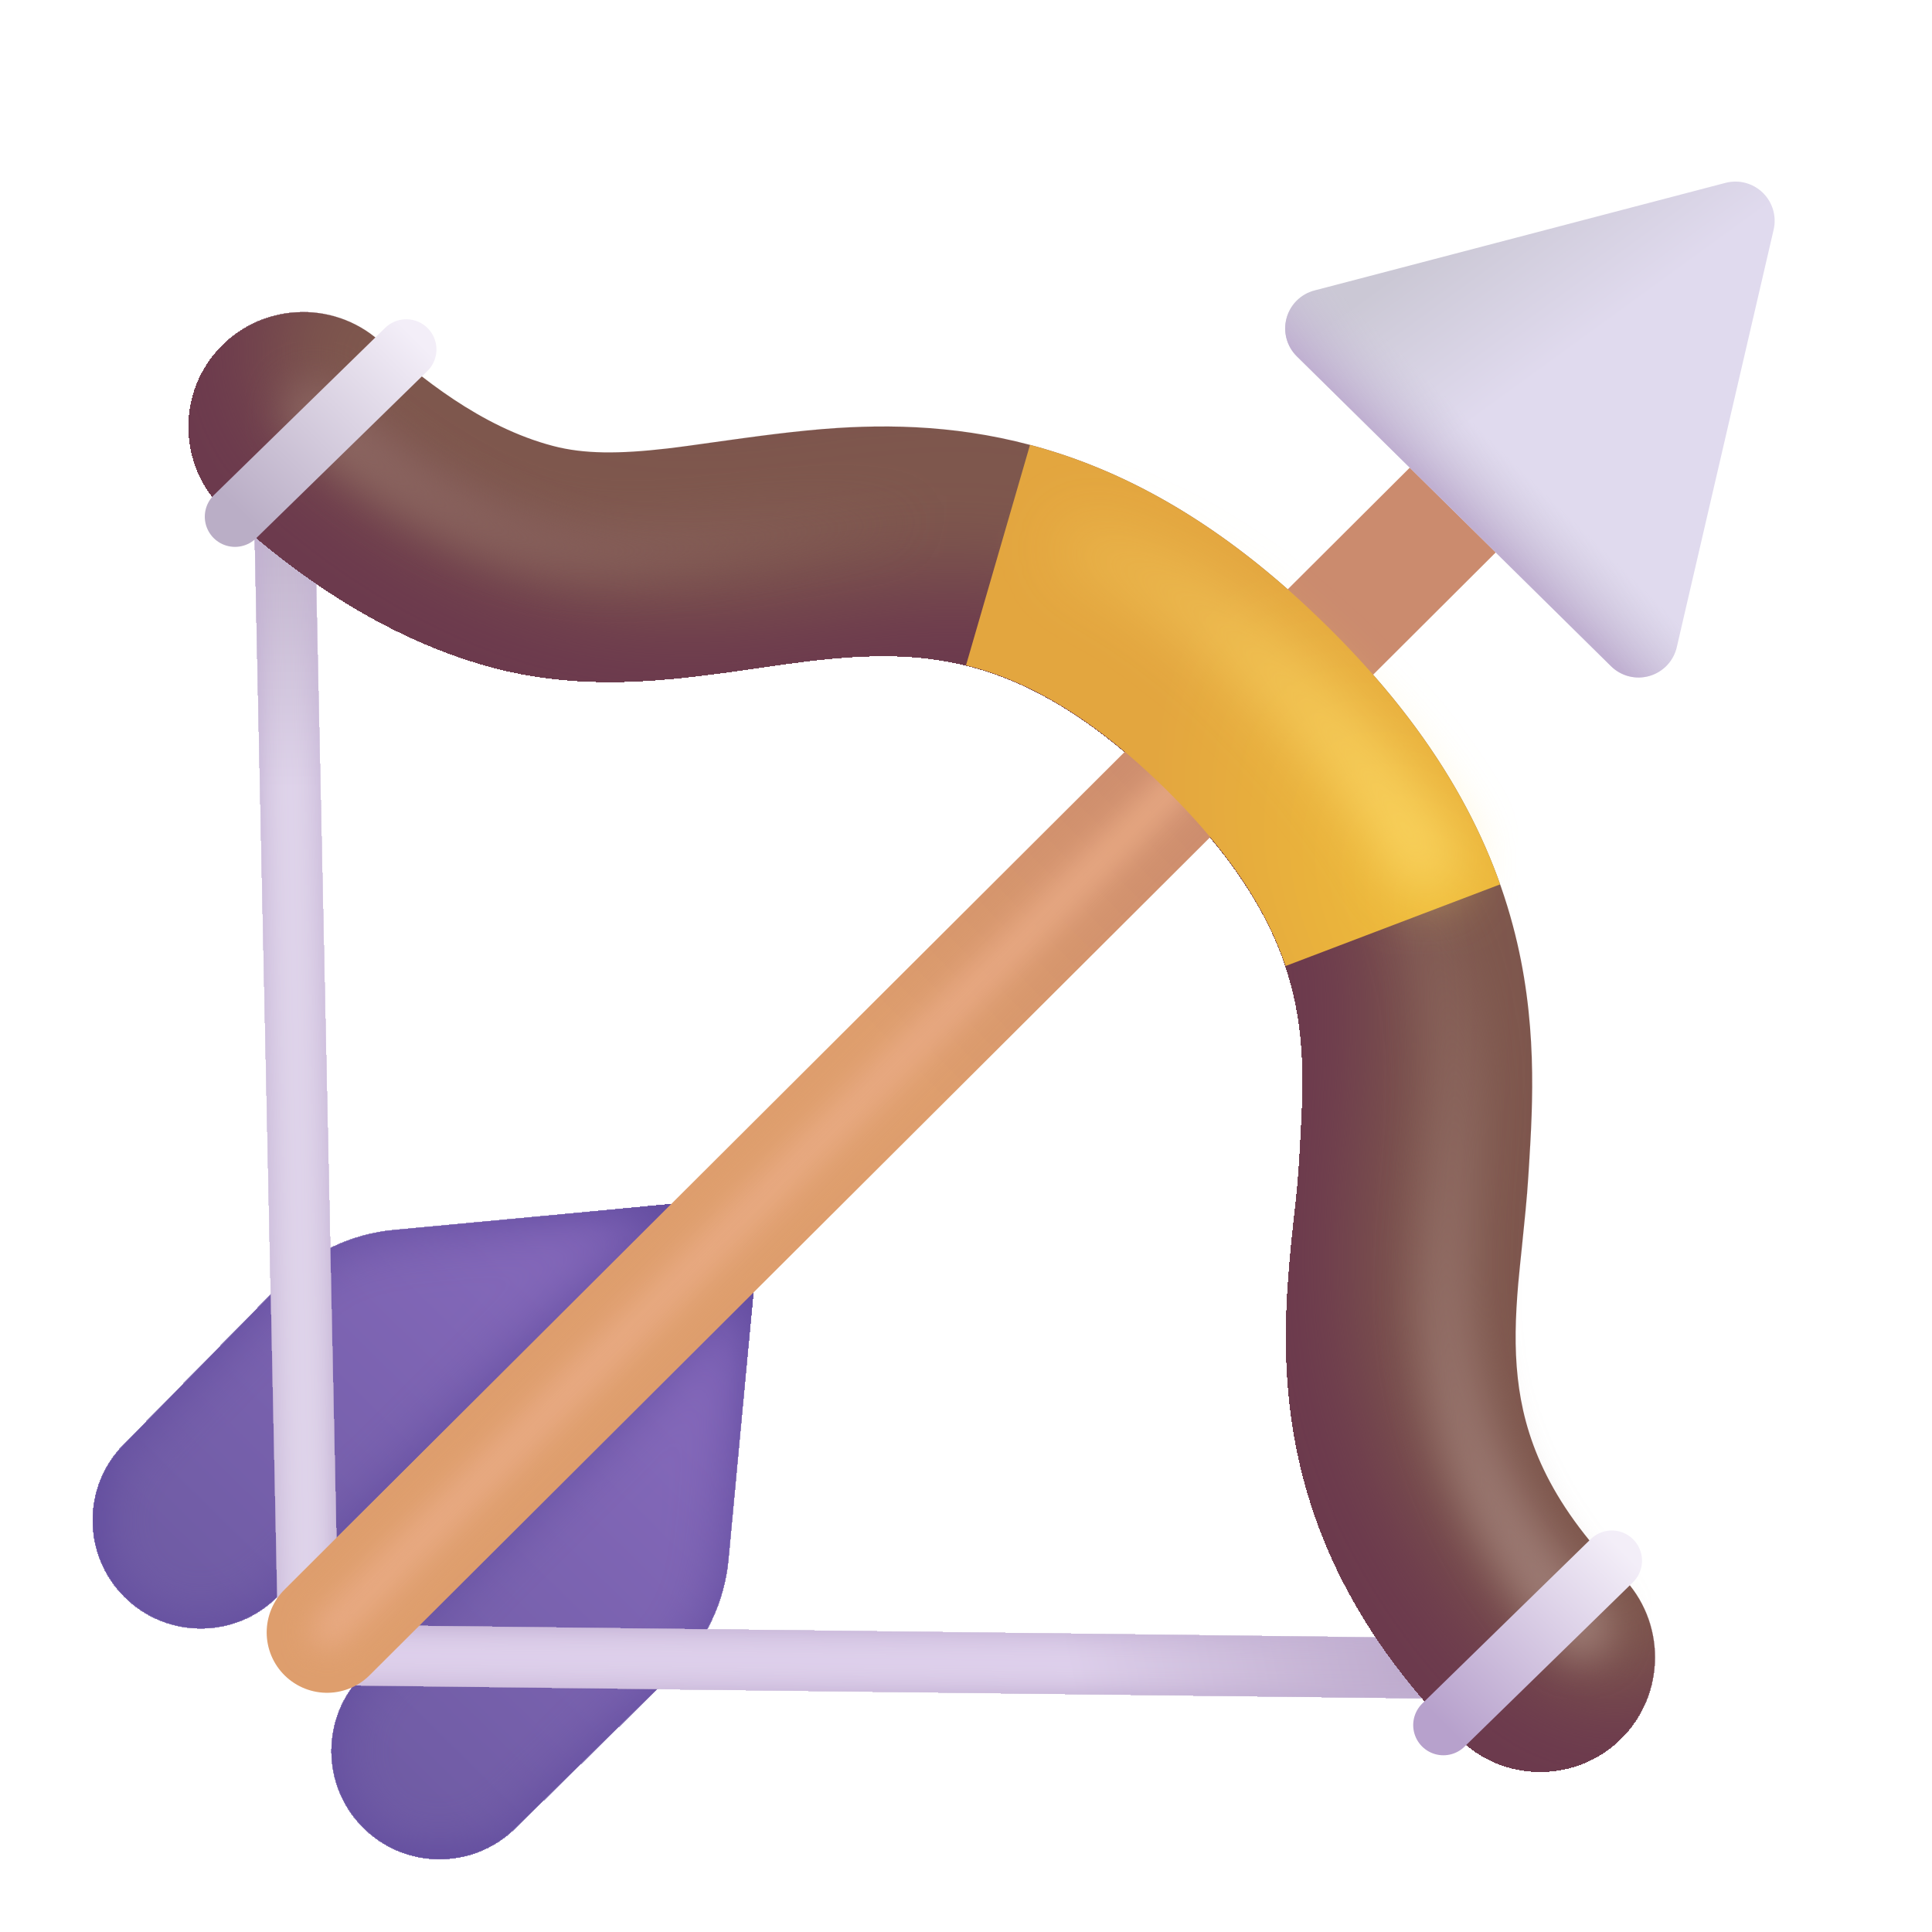
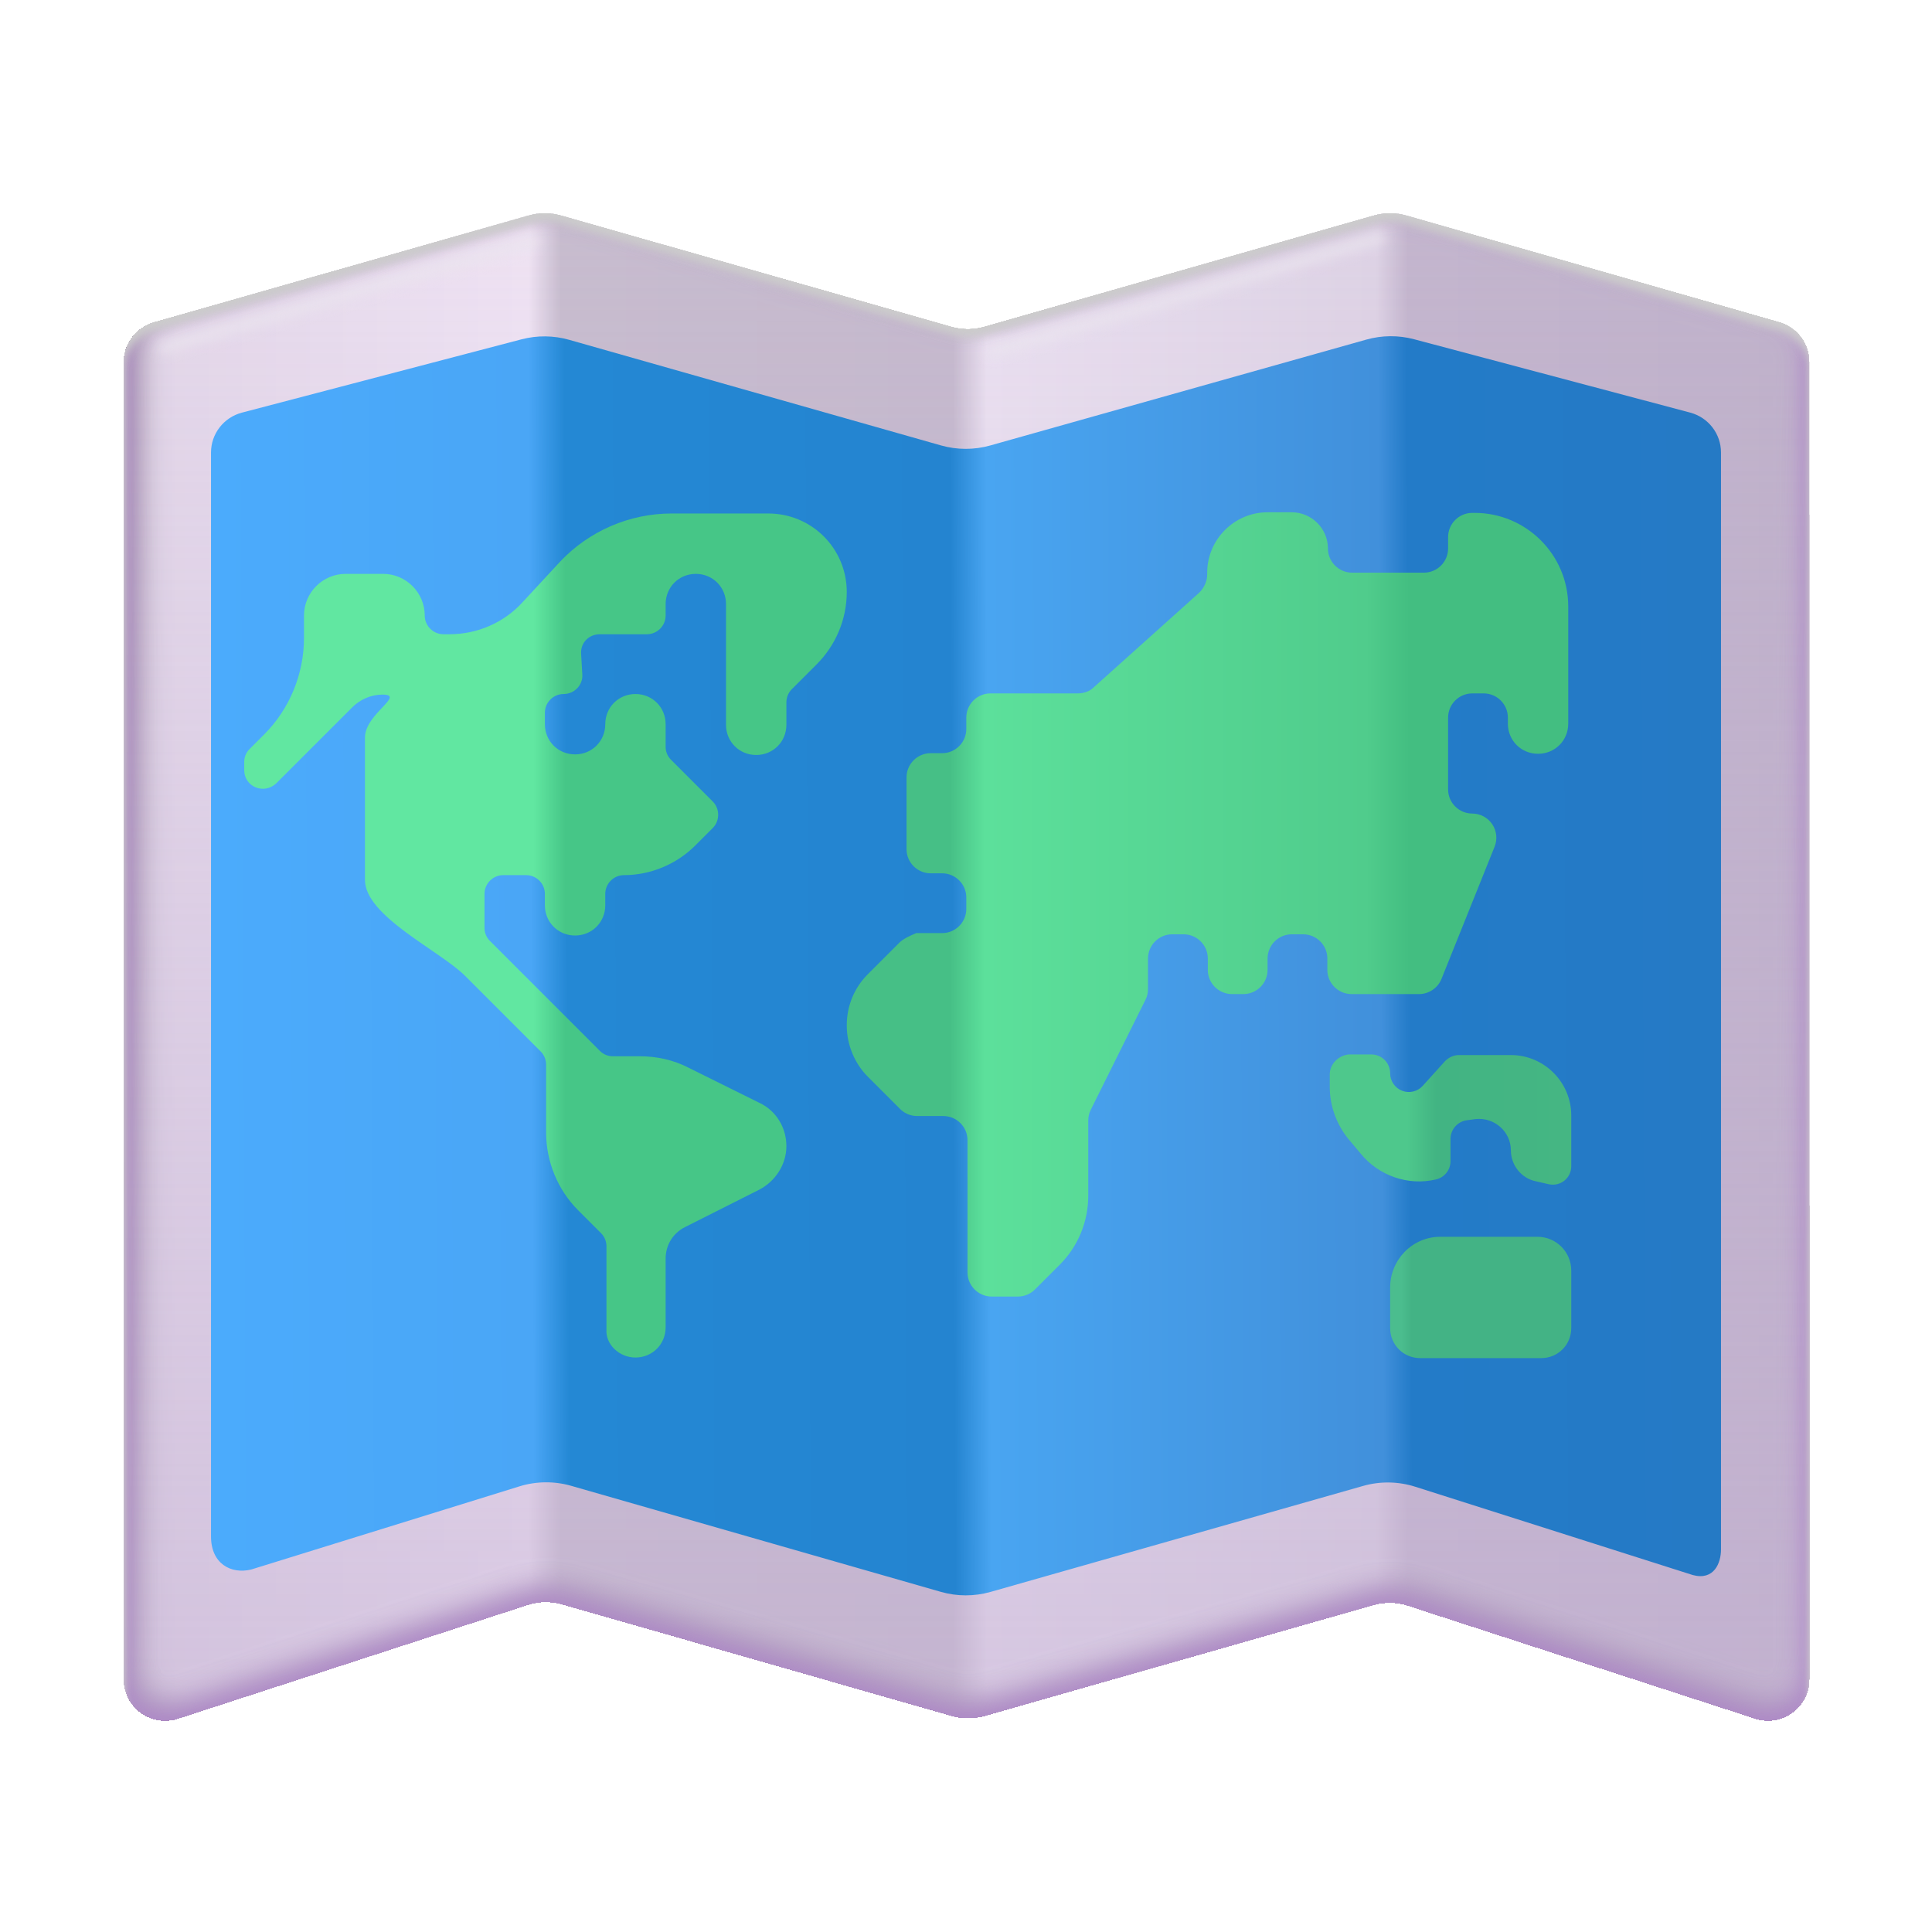
<svg xmlns="http://www.w3.org/2000/svg" width="32" height="32" fill="none">
  <g filter="url(#a)">
-     <path fill="url(#b)" d="m4.663 21.26-2.606 2.66a1.79 1.79 0 0 0 2.54 2.523l6.538-6.5-4.608.43a3 3 0 0 0-1.864.887" />
-     <path fill="url(#c)" d="m11.178 27.69-2.66 2.606a1.79 1.79 0 0 1-2.522-2.54l6.499-6.539-.43 4.609a3 3 0 0 1-.887 1.864" />
+     <path fill="url(#b)" d="m2.575 5.335 6.176-1.762a1 1 0 0 1 .548 0l6.457 1.842a1 1 0 0 0 .549 0l6.445-1.842a1 1 0 0 1 .55 0l6.155 1.762c.3.08.51.35.51.66v21.82c0 .44-.42.77-.85.66l-5.79-1.883a1 1 0 0 0-.584-.01l-6.43 1.834a1 1 0 0 1-.55 0L9.318 26.57a1 1 0 0 0-.585.01l-5.829 1.896a.684.684 0 0 1-.85-.66V5.995c0-.31.22-.58.52-.66" />
  </g>
-   <g filter="url(#d)">
-     <path stroke="url(#e)" stroke-linecap="round" d="m4.698 7.881.406 19.125" />
+   <g filter="url(#c)">
+     <path fill="url(#d)" d="m2.575 5.335 6.176-1.762a1 1 0 0 1 .548 0l6.457 1.842a1 1 0 0 0 .549 0l6.445-1.842a1 1 0 0 1 .55 0l6.155 1.762c.3.08.51.35.51.66v21.82c0 .44-.42.77-.85.66l-5.79-1.883a1 1 0 0 0-.584-.01l-6.43 1.834a1 1 0 0 1-.55 0L9.318 26.57a1 1 0 0 0-.585.01l-5.829 1.896a.684.684 0 0 1-.85-.66V5.995c0-.31.22-.58.52-.66" />
  </g>
-   <g filter="url(#f)">
-     <path stroke="url(#g)" stroke-linecap="round" d="m5.604 27.413 18.094.218" />
+   <path fill="url(#e)" d="M4.005 6.835 8.639 5.62a1.5 1.5 0 0 1 .79.009l6.158 1.749a1.5 1.5 0 0 0 .816 0l6.227-1.753a1.5 1.5 0 0 1 .792-.006l4.573 1.215c.3.08.51.35.51.66v18.172c0 .22-.114.516-.466.422l-4.598-1.463a1.5 1.5 0 0 0-.865-.013l-6.169 1.755a1.5 1.5 0 0 1-.824-.001L9.461 24.61a1.5 1.5 0 0 0-.858.009l-4.442 1.377c-.336.082-.666-.097-.666-.547V7.495c0-.31.21-.58.51-.66" />
+   <path fill="url(#f)" d="m14.905 15.605-.53.53c-.23.23-.35.53-.35.85s.13.63.35.85l.53.53a.4.4 0 0 0 .29.12h.43c.22 0 .4.18.4.4v2.19c0 .22.18.4.4.4h.43a.4.4 0 0 0 .29-.12l.41-.41c.3-.3.47-.71.47-1.14v-1.24c0-.06.01-.12.04-.18l.91-1.83c.03-.06.04-.12.04-.18v-.5c0-.22.18-.4.4-.4h.19c.22 0 .4.18.4.4v.19c0 .22.18.4.4.4h.19c.22 0 .4-.18.4-.4v-.19c0-.22.18-.4.4-.4h.19c.22 0 .4.18.4.4v.19c0 .22.18.4.4.4h1.12c.16 0 .31-.1.37-.25l.88-2.19a.4.4 0 0 0-.37-.55c-.22 0-.4-.18-.4-.4v-1.19c0-.22.18-.4.4-.4h.19c.22 0 .4.18.4.4v.1c0 .28.22.5.5.5s.5-.22.5-.5v-1.94c0-.86-.7-1.55-1.55-1.55h-.04c-.22 0-.4.18-.4.4v.19c0 .22-.18.4-.4.4h-1.19c-.22 0-.4-.18-.4-.4 0-.33-.27-.6-.6-.6h-.4c-.55 0-1 .45-1 1v.03c0 .11-.05.22-.13.3l-1.75 1.57c-.07.07-.17.1-.27.1h-1.44c-.22 0-.4.18-.4.4v.19c0 .22-.18.4-.4.4h-.19c-.22 0-.4.18-.4.4v1.19c0 .22.18.4.4.4h.19c.22 0 .4.18.4.4v.19c0 .22-.18.4-.4.4h-.43c-.09.04-.19.08-.27.15" />
+   <path fill="url(#g)" d="M10.525 22.485c.28 0 .5-.22.5-.5v-1.14c0-.22.12-.42.32-.52l1.23-.62c.27-.14.45-.42.45-.72 0-.31-.17-.59-.45-.72l-1.17-.58c-.25-.13-.53-.19-.81-.19h-.44a.3.3 0 0 1-.22-.09l-1.82-1.82a.3.3 0 0 1-.09-.22v-.56c0-.17.14-.31.31-.31h.38c.17 0 .31.14.31.31v.19c0 .28.22.5.5.5s.5-.22.5-.5v-.19c0-.17.14-.31.31-.31.44 0 .87-.18 1.18-.49l.29-.29c.12-.12.12-.32 0-.44l-.69-.69a.3.3 0 0 1-.09-.22v-.37c0-.28-.22-.5-.5-.5s-.5.22-.5.5-.22.5-.5.5-.5-.22-.5-.5v-.19c0-.17.14-.31.31-.31.18 0 .32-.15.31-.32l-.02-.35c-.01-.18.13-.32.31-.32h.78c.17 0 .31-.14.31-.31v-.19c0-.28.22-.5.5-.5s.5.22.5.5v2c0 .28.22.5.5.5s.5-.22.5-.5v-.37c0-.08.03-.16.09-.22l.41-.41c.32-.32.5-.75.5-1.2 0-.72-.58-1.3-1.3-1.3h-1.6c-.7 0-1.37.29-1.85.8l-.62.67c-.31.34-.75.53-1.21.53h-.1c-.17 0-.31-.14-.31-.31 0-.38-.31-.69-.69-.69h-.62c-.38 0-.69.31-.69.69v.37c0 .6-.24 1.18-.66 1.6l-.24.24a.3.3 0 0 0-.09.22v.13c0 .28.33.41.53.22l1.26-1.26c.13-.13.31-.21.5-.21.39 0-.29.32-.29.71v2.36c0 .6 1.24 1.17 1.66 1.59l1.25 1.25c.06.06.09.14.09.22v1.12c0 .48.19.95.53 1.29l.38.38c.06.06.09.14.09.22v1.37c-.02.25.21.47.48.47" />
+   <path fill="url(#h)" d="M22.025 17.795v.21c0 .31.11.61.3.85l.21.25c.3.37.79.54 1.25.43a.31.31 0 0 0 .24-.3v-.37c0-.16.12-.29.27-.31l.15-.02c.31-.03.58.21.58.52 0 .24.17.46.41.51l.22.05c.19.04.37-.1.37-.3v-.84c0-.55-.45-1-1-1h-.86c-.09 0-.17.04-.23.1l-.37.41a.31.31 0 0 1-.54-.21c0-.17-.14-.31-.31-.31h-.38c-.17.02-.31.16-.31.33" />
+   <path fill="url(#i)" d="M23.025 21.325v.67c0 .28.22.5.5.5h2c.28 0 .5-.22.5-.5v-.95a.56.56 0 0 0-.56-.56h-1.61c-.46 0-.83.38-.83.84" />
+   <g filter="url(#j)">
+     <path stroke="#EAE4EE" stroke-linecap="round" stroke-width=".15" d="m16.432 5.822 6.437-1.891" />
  </g>
-   <g filter="url(#h)">
-     <path fill="#7E574D" fill-rule="evenodd" d="M3.606 5.807a1.9 1.9 0 0 1 2.682-.158c.65.577 1.665 1.422 2.875 1.738.51.134 1.088.134 1.886.042.216-.025.484-.063.782-.105.623-.087 1.374-.193 2.038-.235 1.105-.07 2.35-.014 3.698.43 1.349.445 2.697 1.243 4.067 2.519 1.948 1.815 2.965 3.571 3.423 5.288.417 1.557.33 2.964.269 3.965l-.013.202c-.02.335-.066.775-.106 1.165a35 35 0 0 0-.06.6c-.048.554-.064 1.062-.008 1.565.103.931.468 2.018 1.722 3.284a1.9 1.9 0 1 1-2.7 2.674c-1.857-1.875-2.601-3.757-2.799-5.54-.095-.855-.059-1.64-.001-2.308.03-.351.059-.616.085-.85a15 15 0 0 0 .08-.91c.063-1.07.113-1.92-.14-2.866-.246-.923-.831-2.08-2.343-3.489-1.028-.958-1.91-1.441-2.665-1.69s-1.485-.296-2.27-.247c-.544.034-.99.099-1.494.172-.335.049-.697.101-1.131.151-.957.11-2.09.171-3.281-.14-2.169-.568-3.775-1.986-4.438-2.575a1.9 1.9 0 0 1-.158-2.682" clip-rule="evenodd" />
-   </g>
-   <g stroke-linecap="round" filter="url(#i)">
-     <path stroke="url(#j)" d="M5.214 6.819c.656.583 1.967 1.714 3.656 2.156 3.406.89 6.86-2.266 11.656 2.203 3.46 3.223 3.672 5.672 3.547 7.797s-.688 4.875 2.125 8" />
-     <path stroke="url(#k)" d="M5.214 6.819c.656.583 1.967 1.714 3.656 2.156 3.406.89 6.86-2.266 11.656 2.203 3.46 3.223 3.672 5.672 3.547 7.797s-.688 4.875 2.125 8" />
-   </g>
-   <path stroke="url(#l)" stroke-linecap="round" stroke-width="2" d="m5.417 27.038 20.28-20.22" />
-   <g filter="url(#m)">
-     <path stroke="url(#n)" stroke-linecap="round" stroke-width=".5" d="m5.417 27.038 15.53-15.5" />
-   </g>
-   <path stroke="url(#o)" stroke-linecap="round" d="m23.907 28.573 2.79-2.723" />
-   <path stroke="url(#p)" stroke-linecap="round" d="m3.892 8.558 2.837-2.77" />
-   <path fill="url(#q)" d="M26.683 11.034 21.48 5.902a.65.65 0 0 1 .292-1.091l6.807-1.782a.65.65 0 0 1 .798.776l-1.604 6.913a.65.65 0 0 1-1.09.316" />
-   <path fill="url(#r)" d="M26.683 11.034 21.48 5.902a.65.65 0 0 1 .292-1.091l6.807-1.782a.65.65 0 0 1 .798.776l-1.604 6.913a.65.65 0 0 1-1.09.316" />
-   <path fill="url(#s)" d="M21.294 16c-.291-.868-.902-1.925-2.25-3.182-1.03-.958-1.912-1.441-2.666-1.69A5 5 0 0 0 16 11.02l1.06-3.651q.25.066.507.15c1.349.445 2.697 1.243 4.067 2.519 1.692 1.577 2.682 3.11 3.213 4.61z" />
-   <g filter="url(#t)">
-     <path stroke="url(#u)" stroke-linecap="round" d="M17.97 9.062c.95.367 1.952.985 3.021 1.98 1.273 1.186 2.106 2.267 2.644 3.265" />
+   <g filter="url(#k)">
+     <path stroke="#EAE4EE" stroke-linecap="round" stroke-width=".15" d="m2.697 5.766 6.15-1.785" />
  </g>
  <defs>
-     <linearGradient id="b" x1="11.698" x2="4.76" y1="20.475" y2="27.538" gradientUnits="userSpaceOnUse">
-       <stop stop-color="#8A6CC0" />
-       <stop offset="1" stop-color="#705CA5" />
+     <linearGradient id="b" x1="29.965" x2="2.055" y1="15.479" y2="15.479" gradientUnits="userSpaceOnUse">
+       <stop stop-color="#BFB1CA" />
+       <stop offset=".238" stop-color="#C3B5CD" />
+       <stop offset=".257" stop-color="#DED3E5" />
+       <stop offset=".488" stop-color="#EBE1F1" />
+       <stop offset=".508" stop-color="#C5B9CD" />
+       <stop offset=".741" stop-color="#C7BCCE" />
+       <stop offset=".76" stop-color="#EFE3F3" />
+       <stop offset="1" stop-color="#E3D7E9" />
    </linearGradient>
-     <linearGradient id="c" x1="11.698" x2="4.76" y1="20.475" y2="27.538" gradientUnits="userSpaceOnUse">
-       <stop stop-color="#8A6CC0" />
-       <stop offset="1" stop-color="#705CA5" />
+     <linearGradient id="d" x1="13.391" x2="13.391" y1="48.485" y2="2.895" gradientUnits="userSpaceOnUse">
+       <stop stop-color="#C5B2D4" />
+       <stop offset="1" stop-color="#C5B2D4" stop-opacity="0" />
    </linearGradient>
-     <linearGradient id="e" x1="4.901" x2="4.901" y1="7.881" y2="13.065" gradientUnits="userSpaceOnUse">
-       <stop stop-color="#BBADC6" />
-       <stop offset="1" stop-color="#DFD4EA" />
+     <linearGradient id="e" x1="28.505" x2="3.496" y1="16" y2="16.121" gradientUnits="userSpaceOnUse">
+       <stop stop-color="#257AC5" />
+       <stop offset=".206" stop-color="#237BC8" />
+       <stop offset=".225" stop-color="#4190DB" />
+       <stop offset=".485" stop-color="#49A5F1" />
+       <stop offset=".509" stop-color="#2484D0" />
+       <stop offset=".764" stop-color="#2488D4" />
+       <stop offset=".788" stop-color="#4AA6F6" />
+       <stop offset="1" stop-color="#4BABFC" />
    </linearGradient>
-     <linearGradient id="g" x1="23.343" x2="17.909" y1="27.631" y2="28.772" gradientUnits="userSpaceOnUse">
-       <stop stop-color="#BEABCD" />
-       <stop offset="1" stop-color="#DED0EB" />
+     <linearGradient id="f" x1="14.027" x2="26.024" y1="14.99" y2="14.99" gradientUnits="userSpaceOnUse">
+       <stop stop-color="#46BF86" />
+       <stop offset=".142" stop-color="#46BF86" />
+       <stop offset=".19" stop-color="#5CE09B" />
+       <stop offset=".717" stop-color="#50CC8C" />
+       <stop offset=".777" stop-color="#43BE81" />
    </linearGradient>
-     <linearGradient id="j" x1="5.573" x2="15.456" y1="6.819" y2="8.725" gradientUnits="userSpaceOnUse">
-       <stop stop-color="#8C6661" />
-       <stop offset="1" stop-color="#8C6661" stop-opacity="0" />
+     <linearGradient id="g" x1="4.029" x2="14.027" y1="15.49" y2="15.49" gradientUnits="userSpaceOnUse">
+       <stop stop-color="#61E7A1" />
+       <stop offset=".481" stop-color="#61E7A1" />
+       <stop offset=".534" stop-color="#46C687" />
+       <stop offset="1" stop-color="#46C687" />
    </linearGradient>
-     <linearGradient id="k" x1="25.698" x2="23.135" y1="27.975" y2="13.163" gradientUnits="userSpaceOnUse">
-       <stop stop-color="#A18079" />
-       <stop offset="1" stop-color="#A18079" stop-opacity="0" />
+     <linearGradient id="h" x1="22.025" x2="26.024" y1="18.563" y2="18.563" gradientUnits="userSpaceOnUse">
+       <stop stop-color="#4EC88C" />
+       <stop offset=".32" stop-color="#4EC88C" />
+       <stop offset=".441" stop-color="#42B483" />
+       <stop offset="1" stop-color="#45B683" />
    </linearGradient>
-     <linearGradient id="l" x1="24.01" x2="5.417" y1="8.538" y2="26.663" gradientUnits="userSpaceOnUse">
-       <stop offset=".217" stop-color="#CB8B6E" />
-       <stop offset=".497" stop-color="#DE9E6D" />
+     <linearGradient id="i" x1="23.025" x2="26.024" y1="21.489" y2="21.489" gradientUnits="userSpaceOnUse">
+       <stop stop-color="#4BBD8E" />
+       <stop offset=".062" stop-color="#4BBD8E" />
+       <stop offset=".119" stop-color="#43B385" />
    </linearGradient>
-     <linearGradient id="n" x1="6.76" x2="21.948" y1="25.85" y2="10.1" gradientUnits="userSpaceOnUse">
-       <stop stop-color="#EAAC87" />
-       <stop offset="1" stop-color="#EAAB85" />
-     </linearGradient>
-     <linearGradient id="o" x1="27.045" x2="24.139" y1="25.85" y2="28.786" gradientUnits="userSpaceOnUse">
-       <stop stop-color="#F3EEF8" />
-       <stop offset="1" stop-color="#B7A1CC" />
-     </linearGradient>
-     <linearGradient id="p" x1="7.073" x2="4.198" y1="5.788" y2="8.694" gradientUnits="userSpaceOnUse">
-       <stop stop-color="#F3EEF8" />
-       <stop offset="1" stop-color="#BAAEC6" />
-     </linearGradient>
-     <linearGradient id="q" x1="28.115" x2="24.404" y1="8.691" y2="3.588" gradientUnits="userSpaceOnUse">
-       <stop offset=".564" stop-color="#E0DAEE" />
-       <stop offset="1" stop-color="#CBC8D5" />
-     </linearGradient>
-     <linearGradient id="r" x1="24.47" x2="25.34" y1="8.823" y2="7.929" gradientUnits="userSpaceOnUse">
-       <stop offset=".024" stop-color="#C0B0D1" />
-       <stop offset="1" stop-color="#CDC7DA" stop-opacity="0" />
-     </linearGradient>
-     <linearGradient id="u" x1="25.2" x2="15.524" y1="15.646" y2="8.223" gradientUnits="userSpaceOnUse">
-       <stop stop-color="#FFDF6E" />
-       <stop offset="1" stop-color="#FFDF6E" stop-opacity="0" />
-     </linearGradient>
-     <filter id="a" width="10.95" height="10.864" x="1.545" y="19.944" color-interpolation-filters="sRGB" filterUnits="userSpaceOnUse">
+     <filter id="a" width="28.16" height="25.212" x="2.055" y="3.285" color-interpolation-filters="sRGB" filterUnits="userSpaceOnUse">
      <feFlood flood-opacity="0" result="BackgroundImageFix" />
      <feBlend in="SourceGraphic" in2="BackgroundImageFix" result="shape" />
      <feColorMatrix in="SourceAlpha" result="hardAlpha" values="0 0 0 0 0 0 0 0 0 0 0 0 0 0 0 0 0 0 127 0" />
-       <feOffset />
-       <feGaussianBlur stdDeviation=".5" />
+       <feOffset dx=".25" dy="-.25" />
+       <feGaussianBlur stdDeviation=".25" />
      <feComposite in2="hardAlpha" k2="-1" k3="1" operator="arithmetic" />
-       <feColorMatrix values="0 0 0 0 0.38 0 0 0 0 0.294 0 0 0 0 0.62 0 0 0 1 0" />
-       <feBlend in2="shape" result="effect1_innerShadow_18_24195" />
+       <feColorMatrix values="0 0 0 0 0.612 0 0 0 0 0.565 0 0 0 0 0.635 0 0 0 1 0" />
+       <feBlend in2="shape" result="effect1_innerShadow_18_4830" />
    </filter>
-     <filter id="d" width="1.406" height="20.125" x="4.198" y="7.381" color-interpolation-filters="sRGB" filterUnits="userSpaceOnUse">
+     <filter id="c" width="27.91" height="25.262" x="2.055" y="3.385" color-interpolation-filters="sRGB" filterUnits="userSpaceOnUse">
      <feFlood flood-opacity="0" result="BackgroundImageFix" />
      <feBlend in="SourceGraphic" in2="BackgroundImageFix" result="shape" />
      <feColorMatrix in="SourceAlpha" result="hardAlpha" values="0 0 0 0 0 0 0 0 0 0 0 0 0 0 0 0 0 0 127 0" />
-       <feOffset />
+       <feOffset dy="-.15" />
      <feGaussianBlur stdDeviation=".25" />
      <feComposite in2="hardAlpha" k2="-1" k3="1" operator="arithmetic" />
-       <feColorMatrix values="0 0 0 0 0.757 0 0 0 0 0.686 0 0 0 0 0.824 0 0 0 1 0" />
-       <feBlend in2="shape" result="effect1_innerShadow_18_24195" />
+       <feColorMatrix values="0 0 0 0 0.675 0 0 0 0 0.514 0 0 0 0 0.784 0 0 0 1 0" />
+       <feBlend in2="shape" result="effect1_innerShadow_18_4830" />
+       <feColorMatrix in="SourceAlpha" result="hardAlpha" values="0 0 0 0 0 0 0 0 0 0 0 0 0 0 0 0 0 0 127 0" />
+       <feOffset dy=".15" />
+       <feGaussianBlur stdDeviation=".075" />
+       <feComposite in2="hardAlpha" k2="-1" k3="1" operator="arithmetic" />
+       <feColorMatrix values="0 0 0 0 0.8 0 0 0 0 0.8 0 0 0 0 0.8 0 0 0 1 0" />
+       <feBlend in2="effect1_innerShadow_18_4830" result="effect2_innerShadow_18_4830" />
    </filter>
-     <filter id="f" width="19.094" height="1.219" x="5.104" y="26.913" color-interpolation-filters="sRGB" filterUnits="userSpaceOnUse">
+     <filter id="j" width="6.988" height="2.441" x="16.156" y="3.656" color-interpolation-filters="sRGB" filterUnits="userSpaceOnUse">
      <feFlood flood-opacity="0" result="BackgroundImageFix" />
      <feBlend in="SourceGraphic" in2="BackgroundImageFix" result="shape" />
-       <feColorMatrix in="SourceAlpha" result="hardAlpha" values="0 0 0 0 0 0 0 0 0 0 0 0 0 0 0 0 0 0 127 0" />
-       <feOffset />
-       <feGaussianBlur stdDeviation=".25" />
-       <feComposite in2="hardAlpha" k2="-1" k3="1" operator="arithmetic" />
-       <feColorMatrix values="0 0 0 0 0.757 0 0 0 0 0.686 0 0 0 0 0.824 0 0 0 1 0" />
-       <feBlend in2="shape" result="effect1_innerShadow_18_24195" />
+       <feGaussianBlur result="effect1_foregroundBlur_18_4830" stdDeviation=".1" />
    </filter>
-     <filter id="h" width="25.534" height="25.425" x="3.126" y="3.919" color-interpolation-filters="sRGB" filterUnits="userSpaceOnUse">
+     <filter id="k" width="6.7" height="2.334" x="2.422" y="3.706" color-interpolation-filters="sRGB" filterUnits="userSpaceOnUse">
      <feFlood flood-opacity="0" result="BackgroundImageFix" />
      <feBlend in="SourceGraphic" in2="BackgroundImageFix" result="shape" />
-       <feColorMatrix in="SourceAlpha" result="hardAlpha" values="0 0 0 0 0 0 0 0 0 0 0 0 0 0 0 0 0 0 127 0" />
-       <feOffset dx="1.25" dy="-1.25" />
-       <feGaussianBlur stdDeviation=".75" />
-       <feComposite in2="hardAlpha" k2="-1" k3="1" operator="arithmetic" />
-       <feColorMatrix values="0 0 0 0 0.424 0 0 0 0 0.227 0 0 0 0 0.302 0 0 0 1 0" />
-       <feBlend in2="shape" result="effect1_innerShadow_18_24195" />
+       <feGaussianBlur result="effect1_foregroundBlur_18_4830" stdDeviation=".1" />
    </filter>
-     <filter id="i" width="23.284" height="22.456" x="4.064" y="5.669" color-interpolation-filters="sRGB" filterUnits="userSpaceOnUse">
-       <feFlood flood-opacity="0" result="BackgroundImageFix" />
-       <feBlend in="SourceGraphic" in2="BackgroundImageFix" result="shape" />
-       <feGaussianBlur result="effect1_foregroundBlur_18_24195" stdDeviation=".325" />
-     </filter>
-     <filter id="m" width="17.031" height="17" x="4.667" y="10.788" color-interpolation-filters="sRGB" filterUnits="userSpaceOnUse">
-       <feFlood flood-opacity="0" result="BackgroundImageFix" />
-       <feBlend in="SourceGraphic" in2="BackgroundImageFix" result="shape" />
-       <feGaussianBlur result="effect1_foregroundBlur_18_24195" stdDeviation=".25" />
-     </filter>
-     <filter id="t" width="8.665" height="8.245" x="16.47" y="7.562" color-interpolation-filters="sRGB" filterUnits="userSpaceOnUse">
-       <feFlood flood-opacity="0" result="BackgroundImageFix" />
-       <feBlend in="SourceGraphic" in2="BackgroundImageFix" result="shape" />
-       <feGaussianBlur result="effect1_foregroundBlur_18_24195" stdDeviation=".5" />
-     </filter>
-     <radialGradient id="s" cx="0" cy="0" r="1" gradientTransform="matrix(-3.58262 -5.69969 3.36603 -2.11577 24.006 15.384)" gradientUnits="userSpaceOnUse">
-       <stop offset=".078" stop-color="#EEBB3A" />
-       <stop offset="1" stop-color="#E3A63F" />
-     </radialGradient>
  </defs>
</svg>
